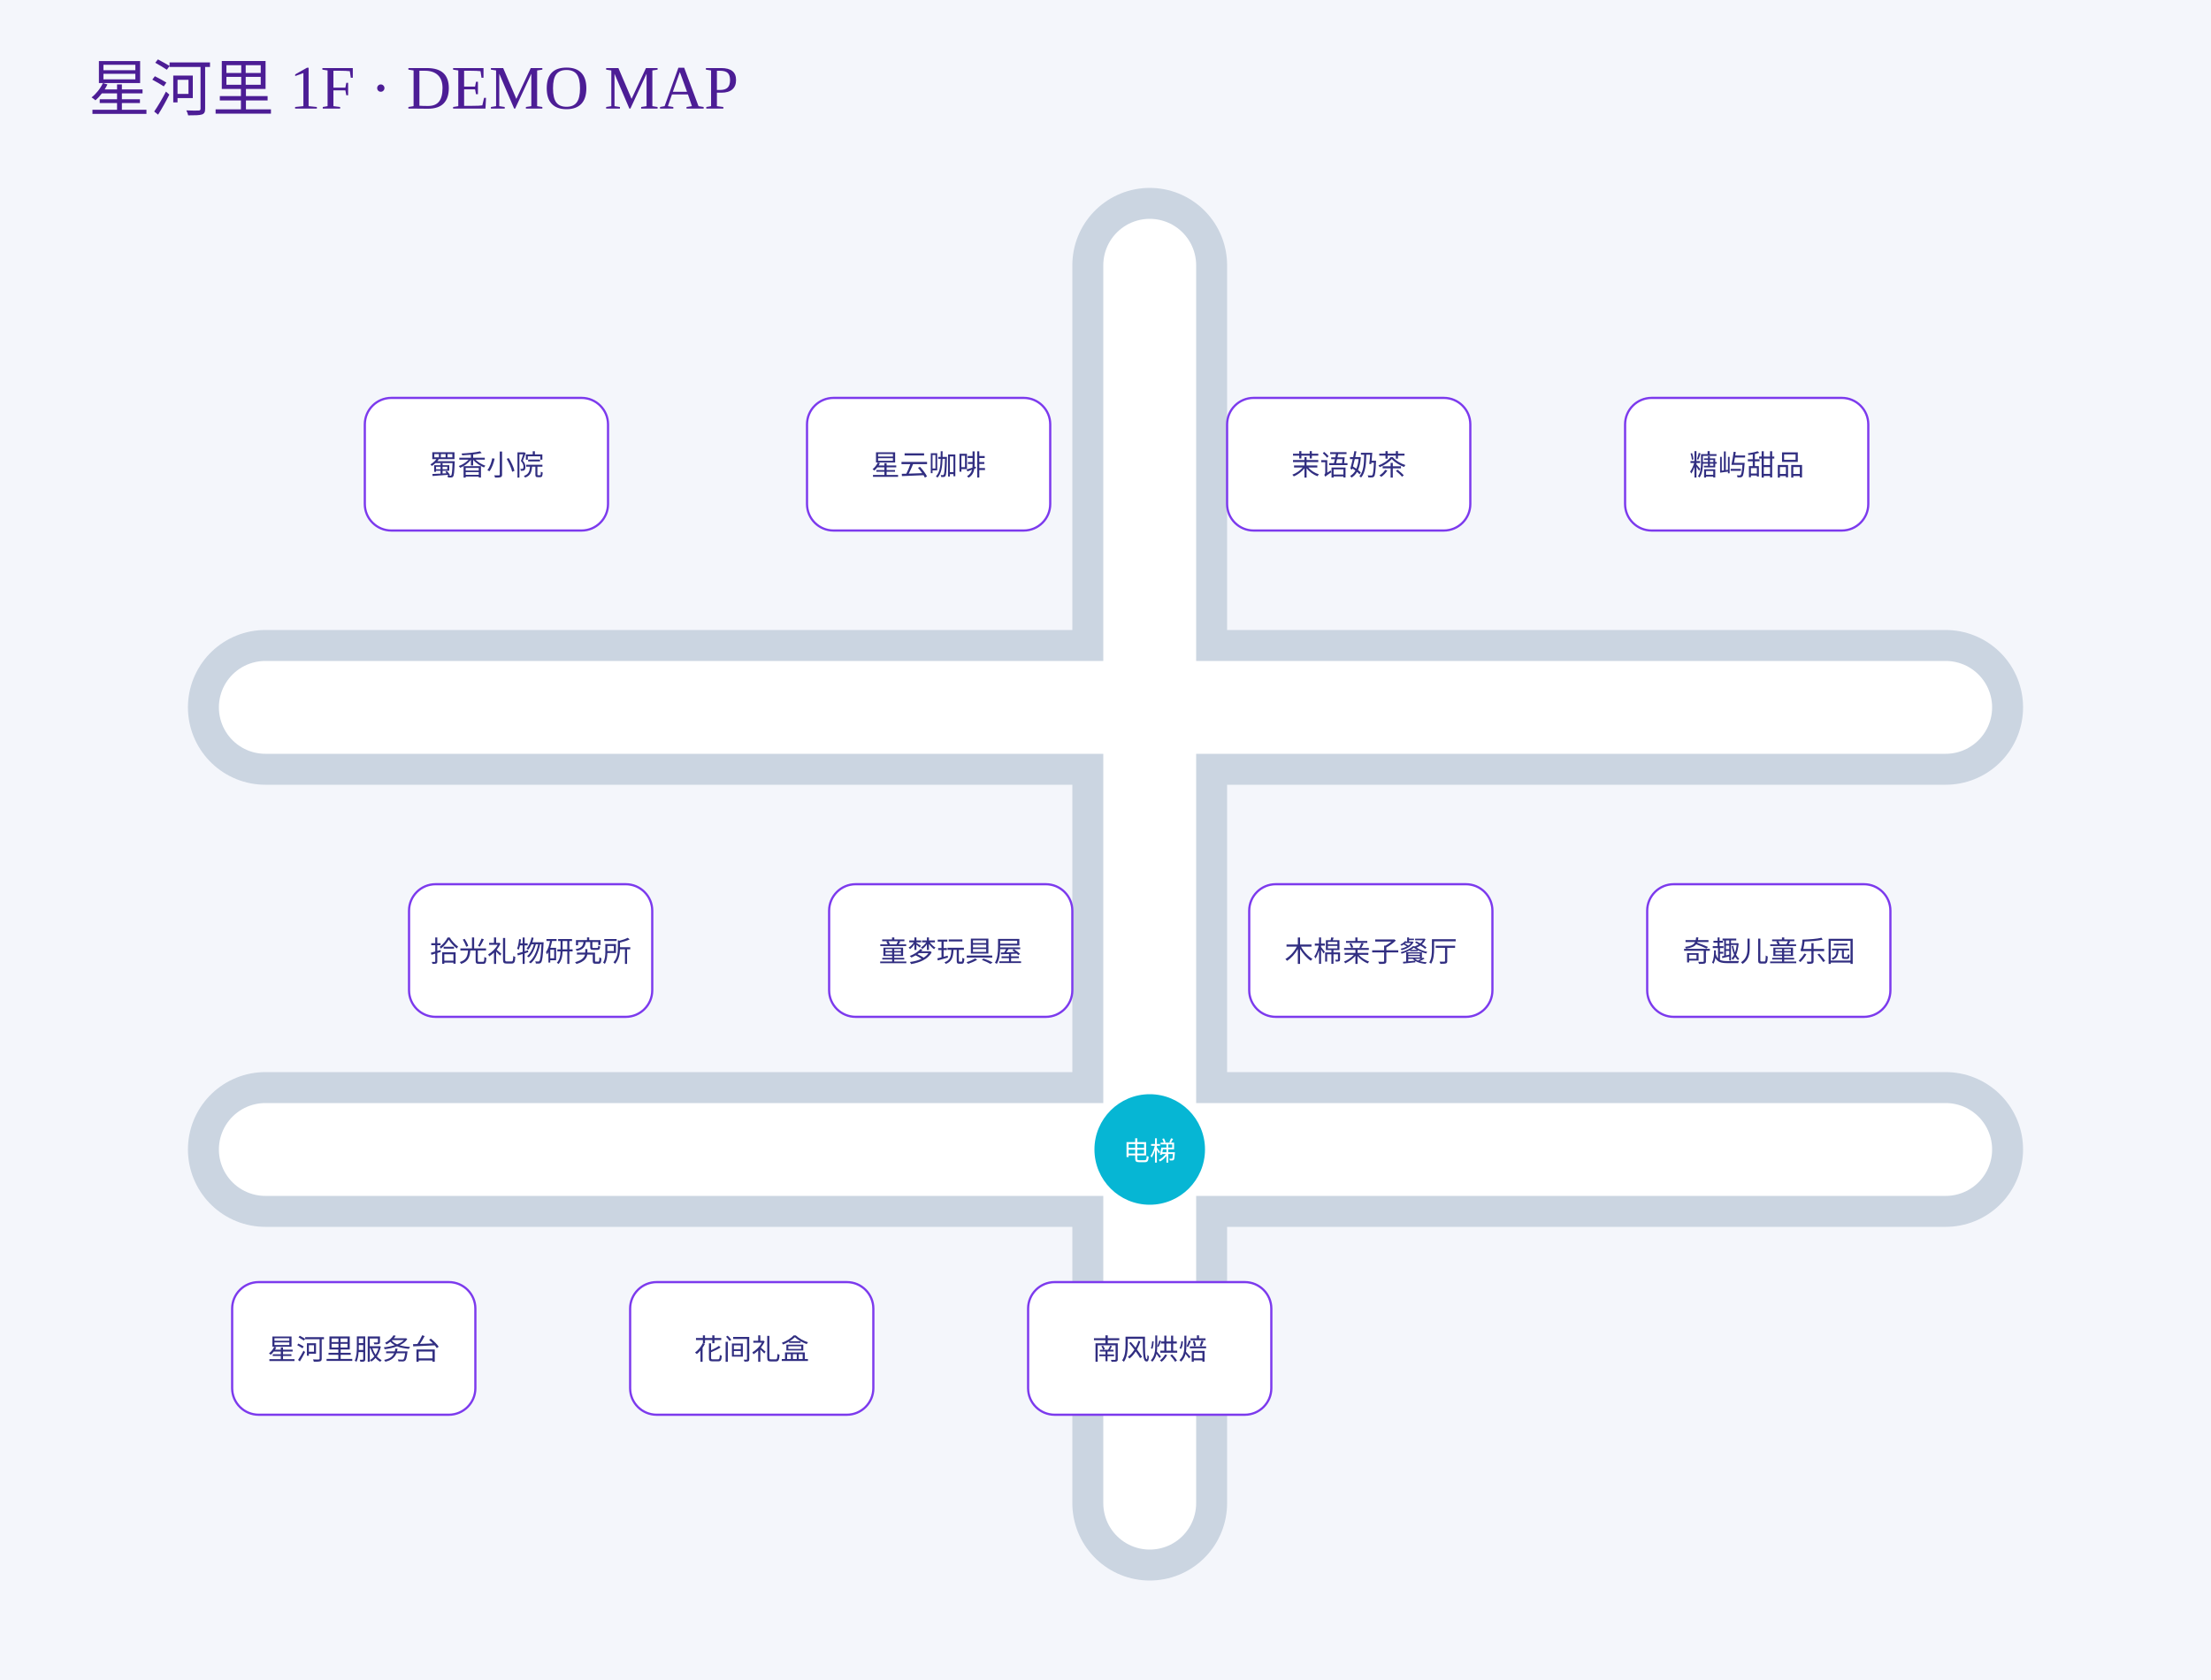
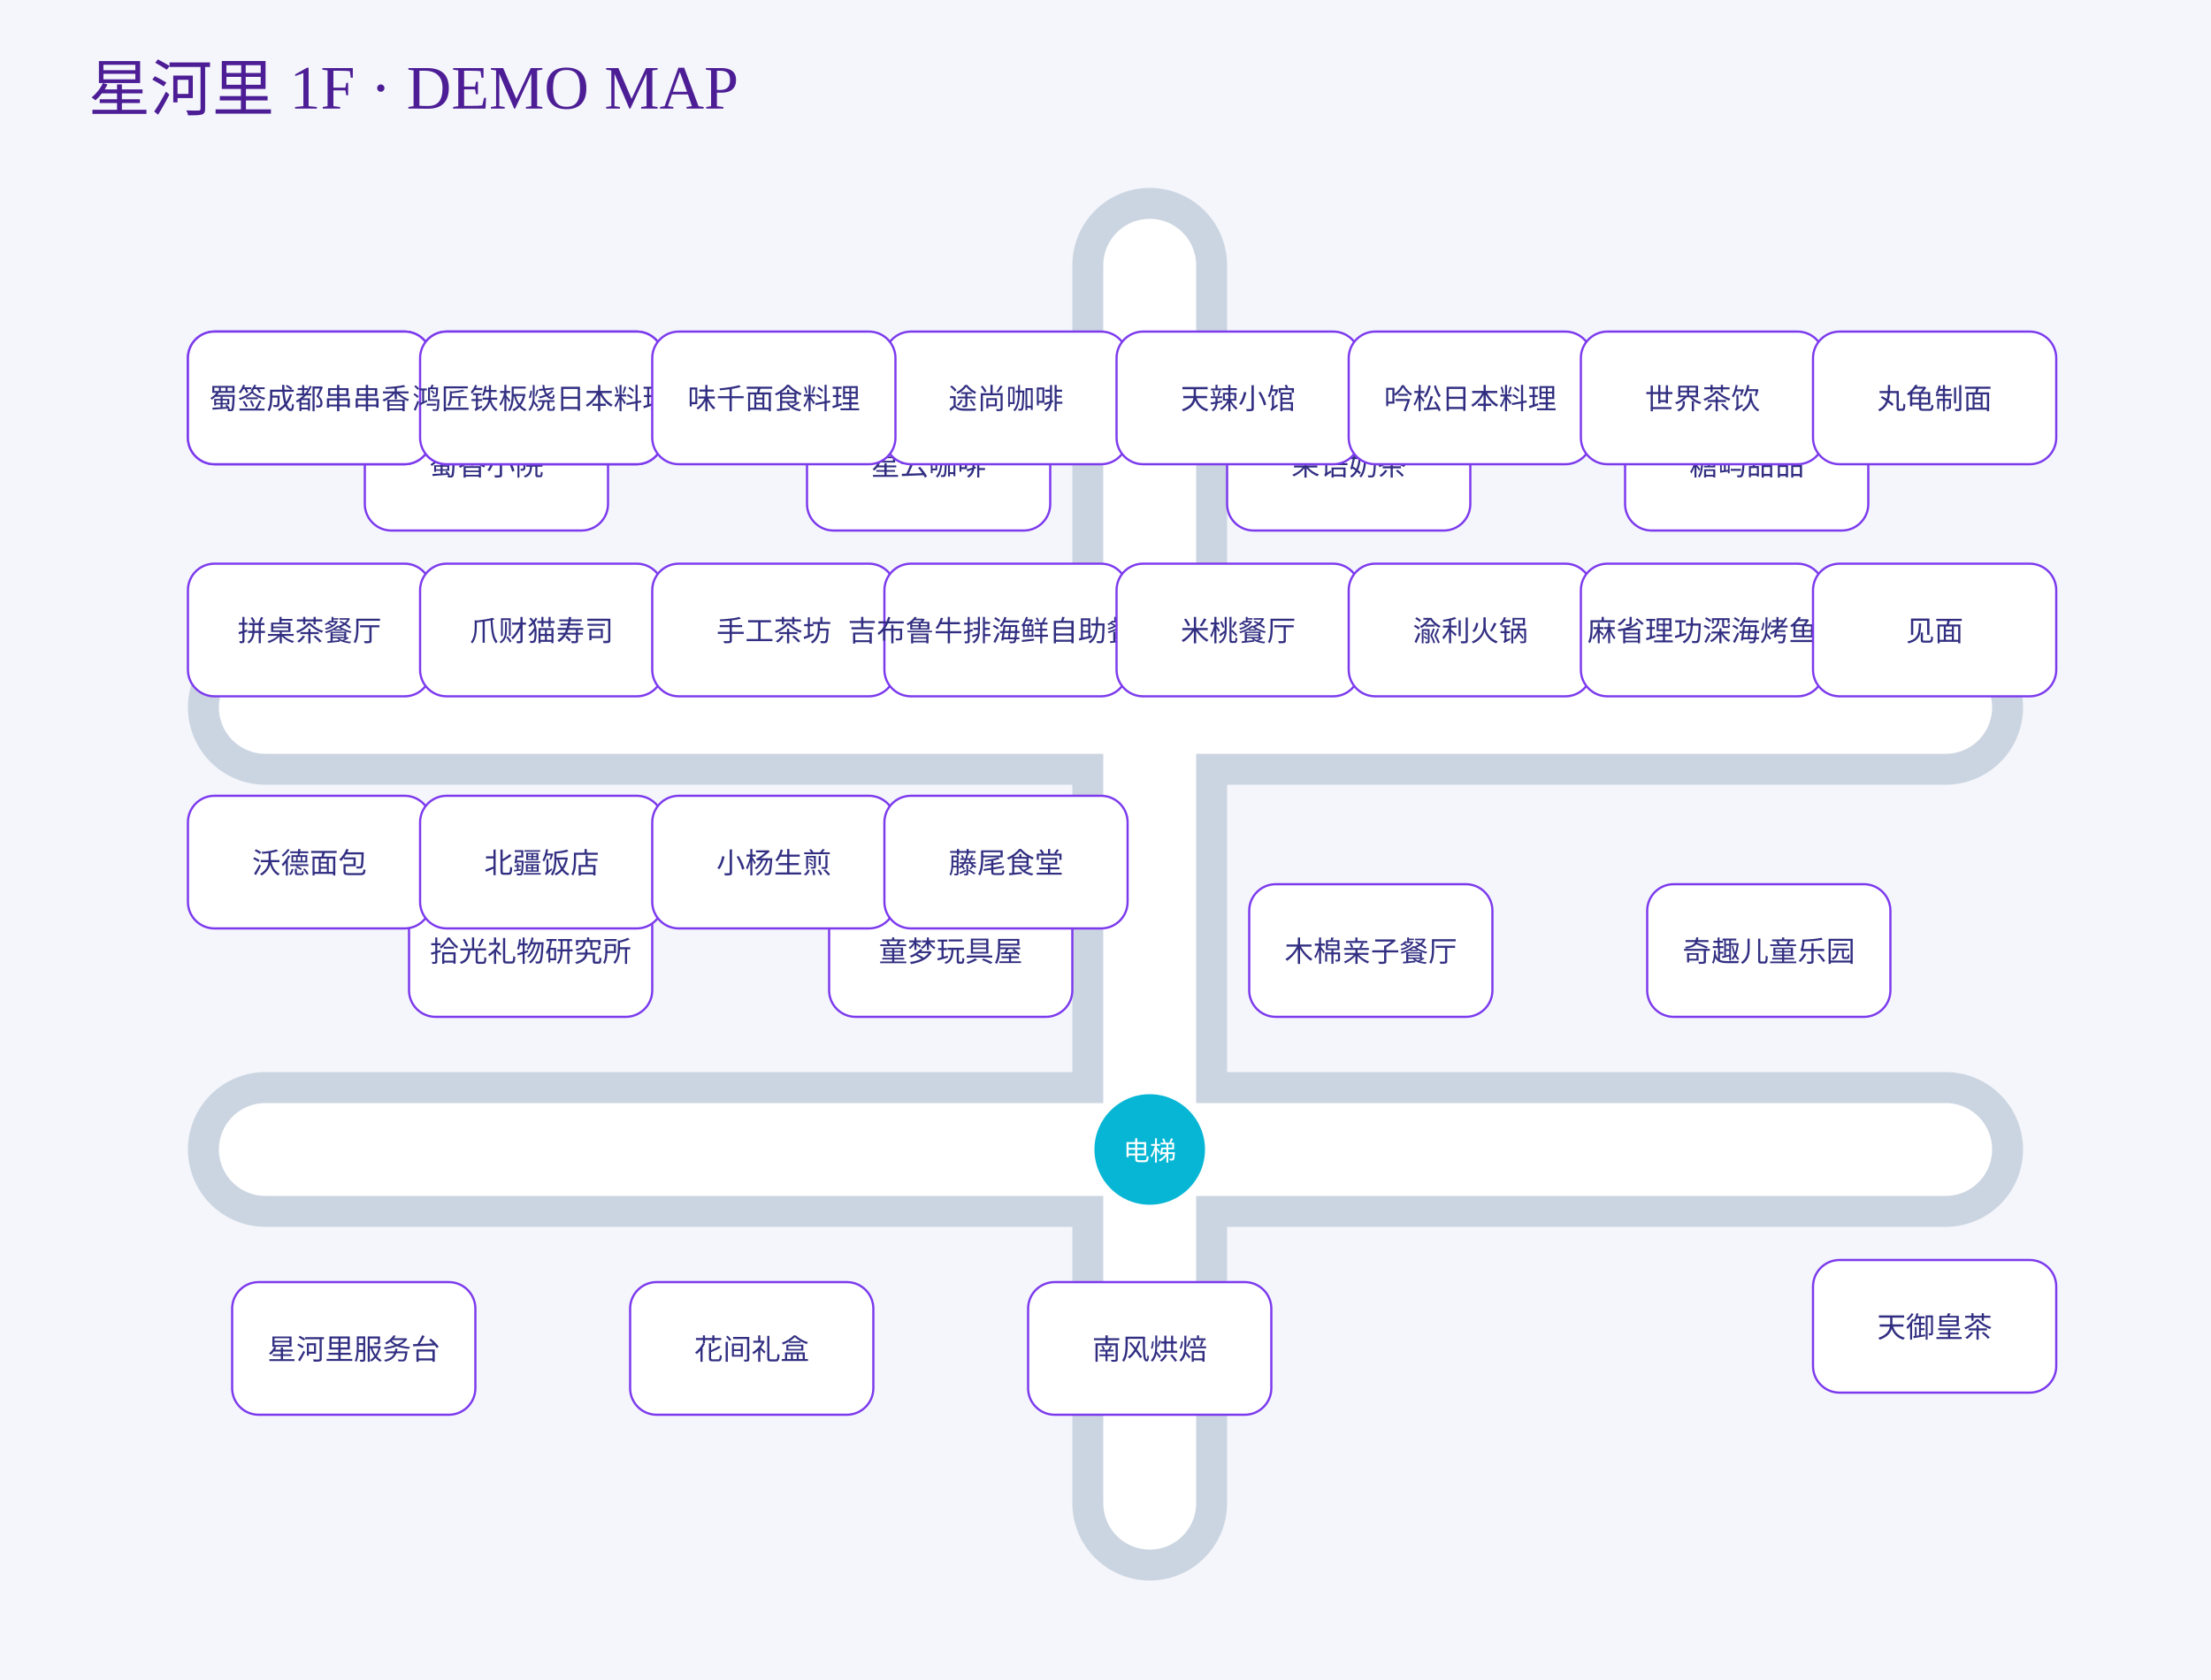
<svg xmlns="http://www.w3.org/2000/svg" width="1000" height="760" viewBox="0 0 1000 760">
  <rect width="1000" height="760" fill="#F4F6FB" />
  <text x="40" y="50" font-size="28" fill="#4C1D95">星河里 1F · DEMO MAP</text>
  <path d="M120 320H880M120 520H880M520 120V680" stroke="#CBD5E1" stroke-width="70" fill="none" stroke-linecap="round" />
  <path d="M120 320H880M120 520H880M520 120V680" stroke="#fff" stroke-width="42" fill="none" stroke-linecap="round" />
  <rect x="165.0" y="180.0" width="110" height="60" rx="12" fill="#fff" stroke="#7C3AED" />
  <text x="220.0" y="215.0" text-anchor="middle" font-size="13" fill="#312E81">蜀香小院</text>
  <rect x="365.0" y="180.0" width="110" height="60" rx="12" fill="#fff" stroke="#7C3AED" />
  <text x="420.0" y="215.0" text-anchor="middle" font-size="13" fill="#312E81">星云咖啡</text>
  <rect x="555.0" y="180.0" width="110" height="60" rx="12" fill="#fff" stroke="#7C3AED" />
  <text x="610.0" y="215.0" text-anchor="middle" font-size="13" fill="#312E81">茉语奶茶</text>
  <rect x="735.0" y="180.0" width="110" height="60" rx="12" fill="#fff" stroke="#7C3AED" />
  <text x="790.0" y="215.0" text-anchor="middle" font-size="13" fill="#312E81">糖屿甜品</text>
  <rect x="745.0" y="400.0" width="110" height="60" rx="12" fill="#fff" stroke="#7C3AED" />
  <text x="800.0" y="435.0" text-anchor="middle" font-size="13" fill="#312E81">奇趣儿童乐园</text>
  <rect x="565.0" y="400.0" width="110" height="60" rx="12" fill="#fff" stroke="#7C3AED" />
  <text x="620.0" y="435.0" text-anchor="middle" font-size="13" fill="#312E81">木棉亲子餐厅</text>
  <rect x="375.0" y="400.0" width="110" height="60" rx="12" fill="#fff" stroke="#7C3AED" />
  <text x="430.0" y="435.0" text-anchor="middle" font-size="13" fill="#312E81">童梦玩具屋</text>
  <rect x="185.0" y="400.0" width="110" height="60" rx="12" fill="#fff" stroke="#7C3AED" />
  <text x="240.0" y="435.0" text-anchor="middle" font-size="13" fill="#312E81">拾光礼物研究所</text>
  <rect x="105.0" y="580.0" width="110" height="60" rx="12" fill="#fff" stroke="#7C3AED" />
  <text x="160.0" y="615.0" text-anchor="middle" font-size="13" fill="#312E81">星河里服务台</text>
  <rect x="285.0" y="580.0" width="110" height="60" rx="12" fill="#fff" stroke="#7C3AED" />
  <text x="340.0" y="615.0" text-anchor="middle" font-size="13" fill="#312E81">花间礼盒</text>
  <rect x="465.0" y="580.0" width="110" height="60" rx="12" fill="#fff" stroke="#7C3AED" />
  <text x="520.0" y="615.0" text-anchor="middle" font-size="13" fill="#312E81">南风烘焙</text>
+   <rect x="85.0" y="150.0" width="110" height="60" rx="12" fill="#fff" stroke="#7C3AED" />
+   <text x="140.0" y="185.0" text-anchor="middle" font-size="13" fill="#312E81">面包新语</text>
+   <rect x="190.0" y="150.0" width="110" height="60" rx="12" fill="#fff" stroke="#7C3AED" />
+   <text x="245.0" y="185.0" text-anchor="middle" font-size="13" fill="#312E81">思百食Spiceee</text>
+   <rect x="400.0" y="150.0" width="110" height="60" rx="12" fill="#fff" stroke="#7C3AED" />
+   <text x="455.0" y="185.0" text-anchor="middle" font-size="13" fill="#312E81">途尚咖啡</text>
+   <rect x="505.0" y="150.0" width="110" height="60" rx="12" fill="#fff" stroke="#7C3AED" />
+   <text x="560.0" y="185.0" text-anchor="middle" font-size="13" fill="#312E81">天辣小馆</text>
+   <rect x="610.0" y="150.0" width="110" height="60" rx="12" fill="#fff" stroke="#7C3AED" />
+   <text x="665.0" y="185.0" text-anchor="middle" font-size="13" fill="#312E81">吟松日本料理</text>
+   <rect x="715.0" y="150.0" width="110" height="60" rx="12" fill="#fff" stroke="#7C3AED" />
+   <text x="770.0" y="185.0" text-anchor="middle" font-size="13" fill="#312E81">世界茶饮</text>
+   <rect x="820.0" y="150.0" width="110" height="60" rx="12" fill="#fff" stroke="#7C3AED" />
+   <text x="875.0" y="185.0" text-anchor="middle" font-size="13" fill="#312E81">丸龟制面</text>
+   <rect x="85.0" y="255.0" width="110" height="60" rx="12" fill="#fff" stroke="#7C3AED" />
+   <text x="140.0" y="290.0" text-anchor="middle" font-size="13" fill="#312E81">拼桌茶餐厅</text>
+   <rect x="190.0" y="255.0" width="110" height="60" rx="12" fill="#fff" stroke="#7C3AED" />
+   <text x="245.0" y="290.0" text-anchor="middle" font-size="13" fill="#312E81">爪财猫寿司</text>
+   <rect x="295.0" y="255.0" width="110" height="60" rx="12" fill="#fff" stroke="#7C3AED" />
+   <text x="350.0" y="290.0" text-anchor="middle" font-size="13" fill="#312E81">手工茶坊</text>
+   <rect x="400.0" y="255.0" width="110" height="60" rx="12" fill="#fff" stroke="#7C3AED" />
+   <text x="455.0" y="290.0" text-anchor="middle" font-size="13" fill="#312E81">吉布鲁牛排海鲜自助餐厅</text>
+   <rect x="505.0" y="255.0" width="110" height="60" rx="12" fill="#fff" stroke="#7C3AED" />
+   <text x="560.0" y="290.0" text-anchor="middle" font-size="13" fill="#312E81">米桃餐厅</text>
+   <rect x="610.0" y="255.0" width="110" height="60" rx="12" fill="#fff" stroke="#7C3AED" />
+   <text x="665.0" y="290.0" text-anchor="middle" font-size="13" fill="#312E81">渝利火锅</text>
+   <rect x="715.0" y="255.0" width="110" height="60" rx="12" fill="#fff" stroke="#7C3AED" />
+   <text x="770.0" y="290.0" text-anchor="middle" font-size="13" fill="#312E81">麻省理功深海烤鱼</text>
+   <rect x="820.0" y="255.0" width="110" height="60" rx="12" fill="#fff" stroke="#7C3AED" />
+   <text x="875.0" y="290.0" text-anchor="middle" font-size="13" fill="#312E81">见面</text>
+   <rect x="85.0" y="360.0" width="110" height="60" rx="12" fill="#fff" stroke="#7C3AED" />
+   <text x="140.0" y="395.0" text-anchor="middle" font-size="13" fill="#312E81">沃德面包</text>
+   <rect x="190.0" y="360.0" width="110" height="60" rx="12" fill="#fff" stroke="#7C3AED" />
+   <text x="245.0" y="395.0" text-anchor="middle" font-size="13" fill="#312E81">北疆饭店</text>
+   <rect x="295.0" y="360.0" width="110" height="60" rx="12" fill="#fff" stroke="#7C3AED" />
+   <text x="350.0" y="395.0" text-anchor="middle" font-size="13" fill="#312E81">小杨生煎</text>
+   <rect x="400.0" y="360.0" width="110" height="60" rx="12" fill="#fff" stroke="#7C3AED" />
+   <text x="455.0" y="395.0" text-anchor="middle" font-size="13" fill="#312E81">藤尾食堂</text>
+   <rect x="820.0" y="570.0" width="110" height="60" rx="12" fill="#fff" stroke="#7C3AED" />
+   <text x="875.0" y="605.0" text-anchor="middle" font-size="13" fill="#312E81">天御皇茶</text>
+   <rect x="85.0" y="150.0" width="110" height="60" rx="12" fill="#fff" stroke="#7C3AED" />
+   <text x="140.0" y="185.0" text-anchor="middle" font-size="13" fill="#312E81">蜀签成都串串香</text>
+   <rect x="190.0" y="150.0" width="110" height="60" rx="12" fill="#fff" stroke="#7C3AED" />
+   <text x="245.0" y="185.0" text-anchor="middle" font-size="13" fill="#312E81">鸿匠铁板烧日本料理</text>
+   <rect x="295.0" y="150.0" width="110" height="60" rx="12" fill="#fff" stroke="#7C3AED" />
+   <text x="350.0" y="185.0" text-anchor="middle" font-size="13" fill="#312E81">味千面食料理</text>
  <circle cx="520" cy="520" r="25" fill="#06B6D4" />
  <text x="520" y="525" text-anchor="middle" fill="white" font-size="12">电梯</text>
</svg>
